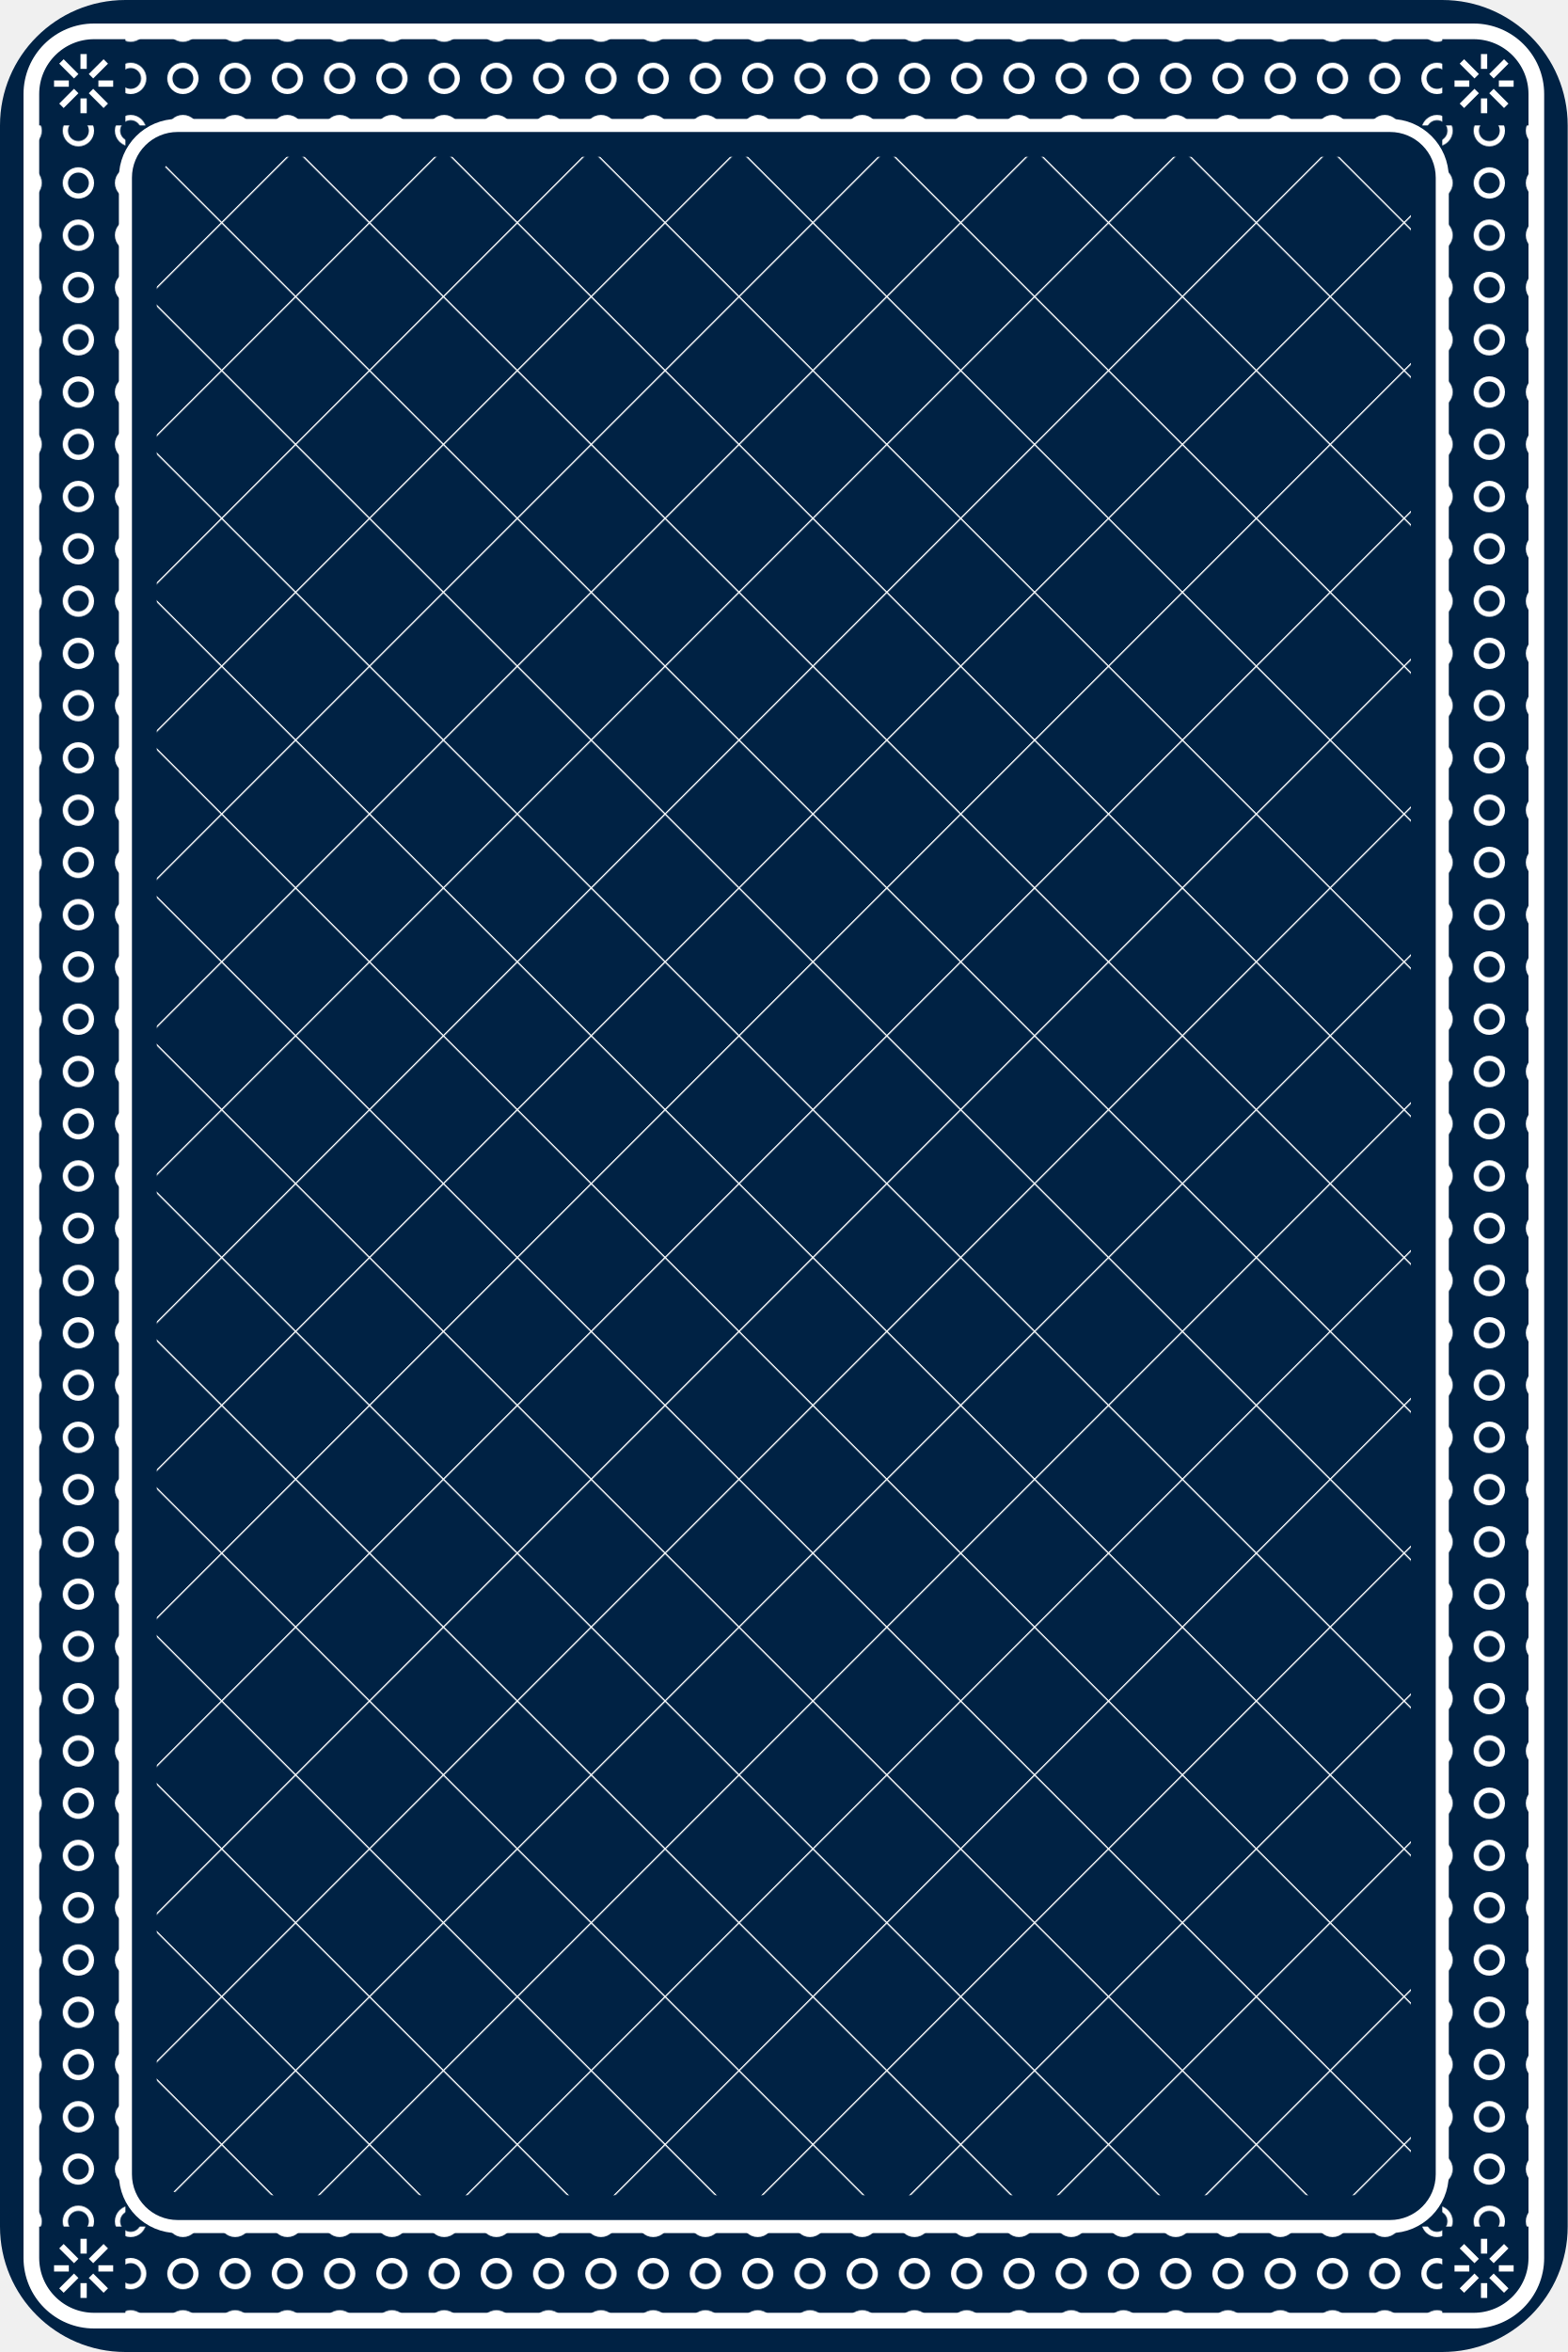
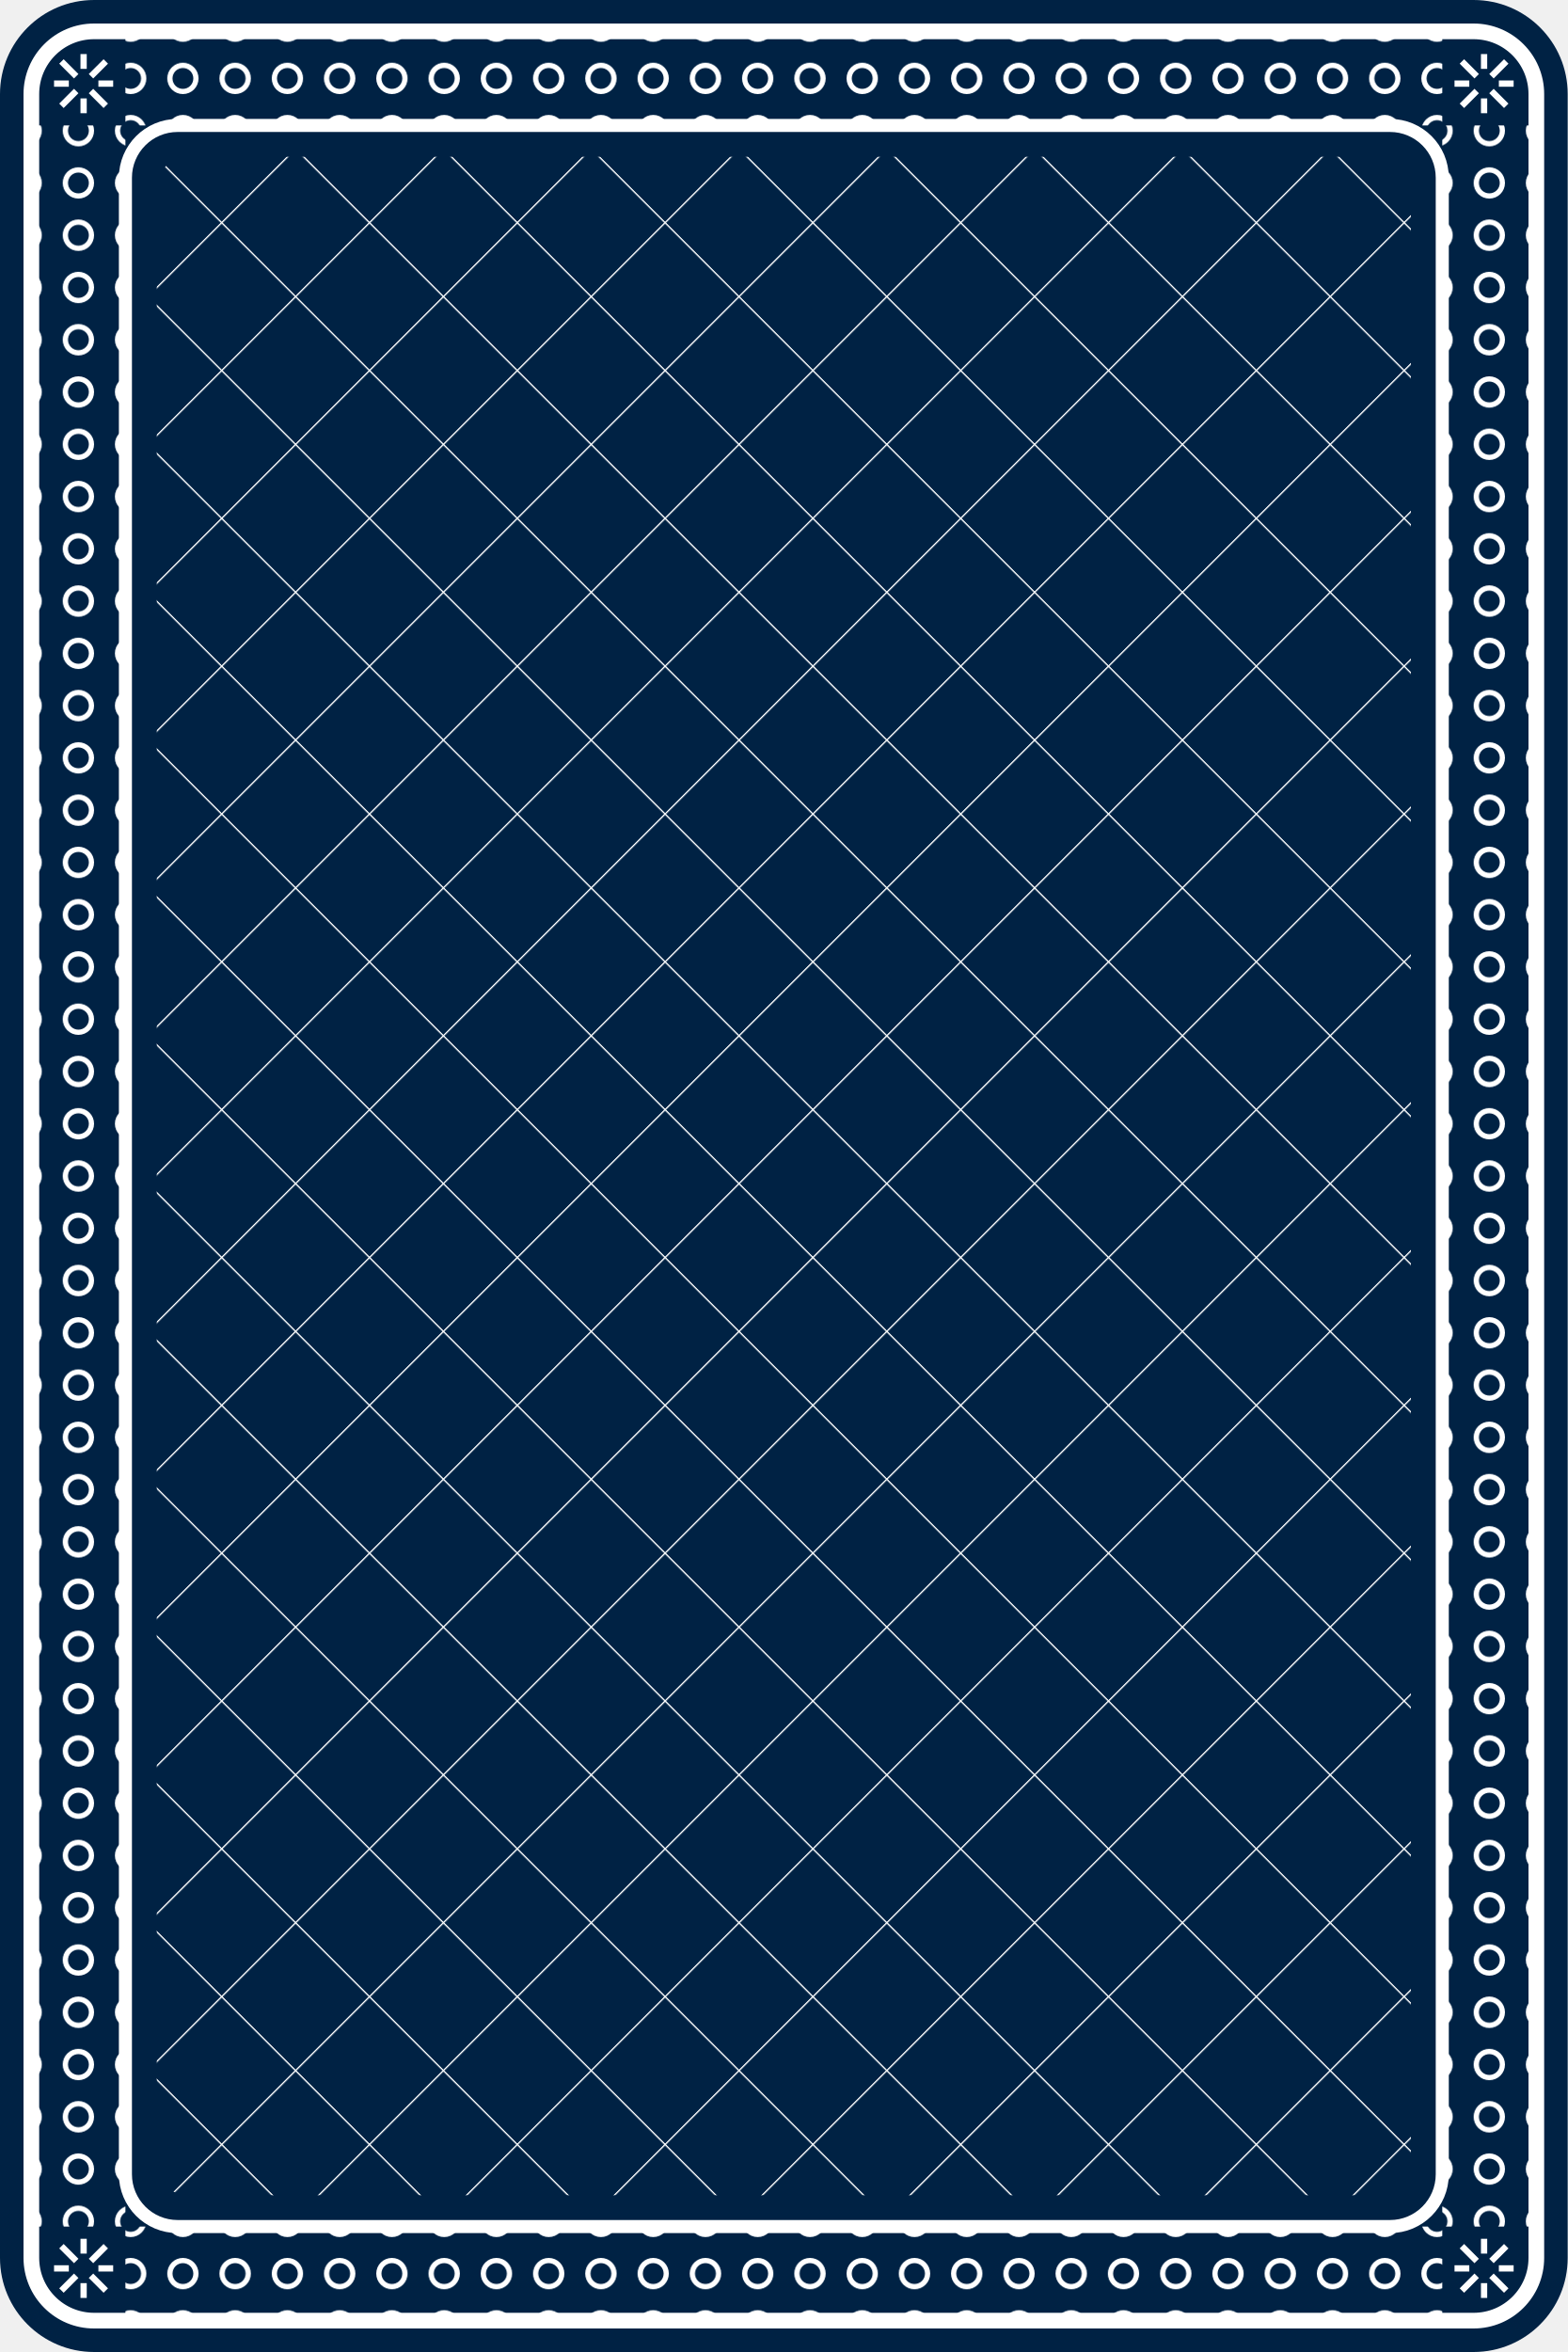
<svg xmlns="http://www.w3.org/2000/svg" viewBox="0 0 300 450" preserveAspectRatio="xMidYMid meet">
-   <rect x="0" y="0" width="300" height="450" fill="#002244" rx="24" ry="24" />
+   <rect x="0" y="0" width="300" height="450" fill="#002244" rx="18" ry="18" />
  <rect x="6" y="6" width="288" height="438" fill="none" stroke="white" stroke-width="3" rx="12" ry="12" />
  <rect x="24" y="24" width="252" height="402" fill="none" stroke="white" stroke-width="2.5" rx="10" ry="10" />
  <defs>
    <pattern id="circleChain" width="10" height="10" patternUnits="userSpaceOnUse">
      <circle cx="5" cy="5" r="2.5" stroke="white" stroke-width="1" fill="none" />
    </pattern>
  </defs>
  <rect x="24" y="6" width="252" height="18" fill="url(#circleChain)" />
  <rect x="24" y="426" width="252" height="18" fill="url(#circleChain)" />
  <rect x="6" y="24" width="18" height="402" fill="url(#circleChain)" />
  <rect x="276" y="24" width="18" height="402" fill="url(#circleChain)" />
  <defs>
    <pattern id="diamondGrid" width="20" height="20" patternUnits="userSpaceOnUse" patternTransform="rotate(45)">
      <path d="M0,0 L0,20 M0,0 L20,0" stroke="white" stroke-width="0.5" />
    </pattern>
  </defs>
  <rect x="30" y="30" width="240" height="390" fill="url(#diamondGrid)" rx="6" ry="6" />
  <g fill="none" stroke="white" stroke-width="1.2">
    <defs>
      <path id="starShape" d="         M0,-6 L0,-2          M0,2 L0,6          M-6,0 L-2,0          M2,0 L6,0         M-4,-4 L-2,-2          M2,2 L4,4          M-4,4 L-2,2          M2,-2 L4,-4       " />
    </defs>
    <g transform="translate(16,16) rotate(-45)">
      <use href="#starShape" />
    </g>
    <g transform="translate(284,16) rotate(45)">
      <use href="#starShape" />
    </g>
    <g transform="translate(16,434) rotate(45)">
      <use href="#starShape" />
    </g>
    <g transform="translate(284,434) rotate(-45)">
      <use href="#starShape" />
    </g>
  </g>
</svg>
